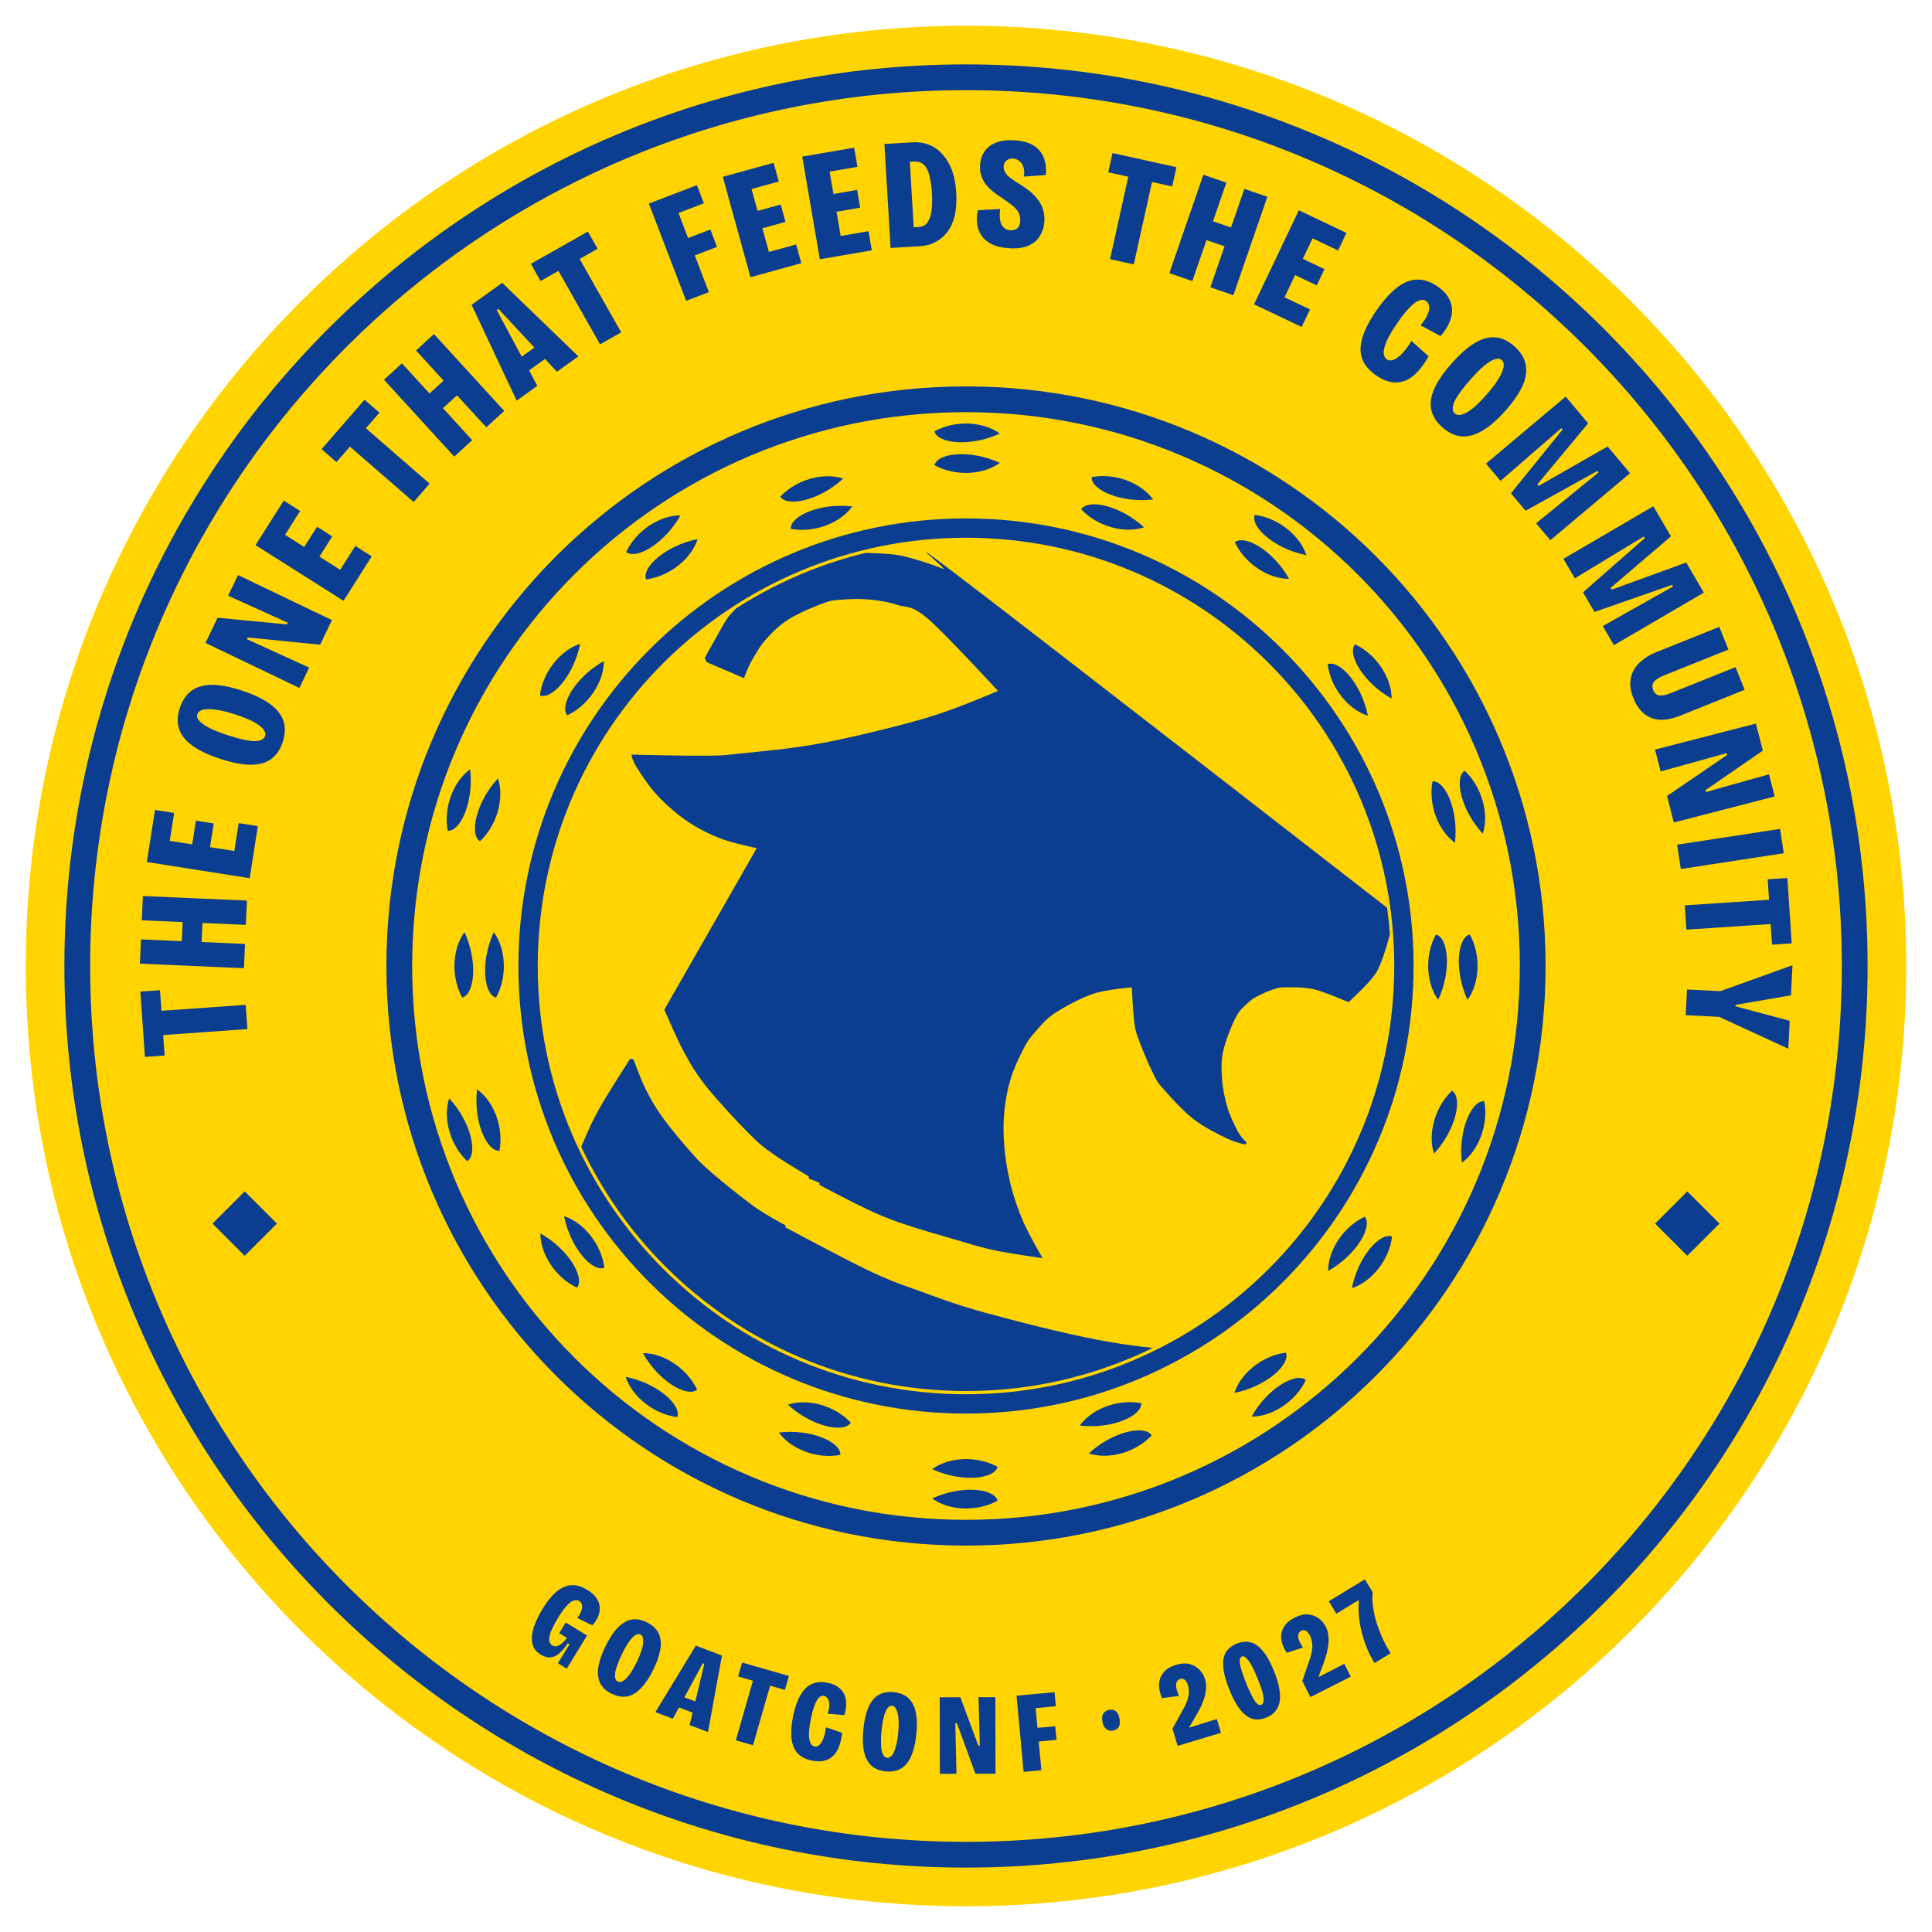
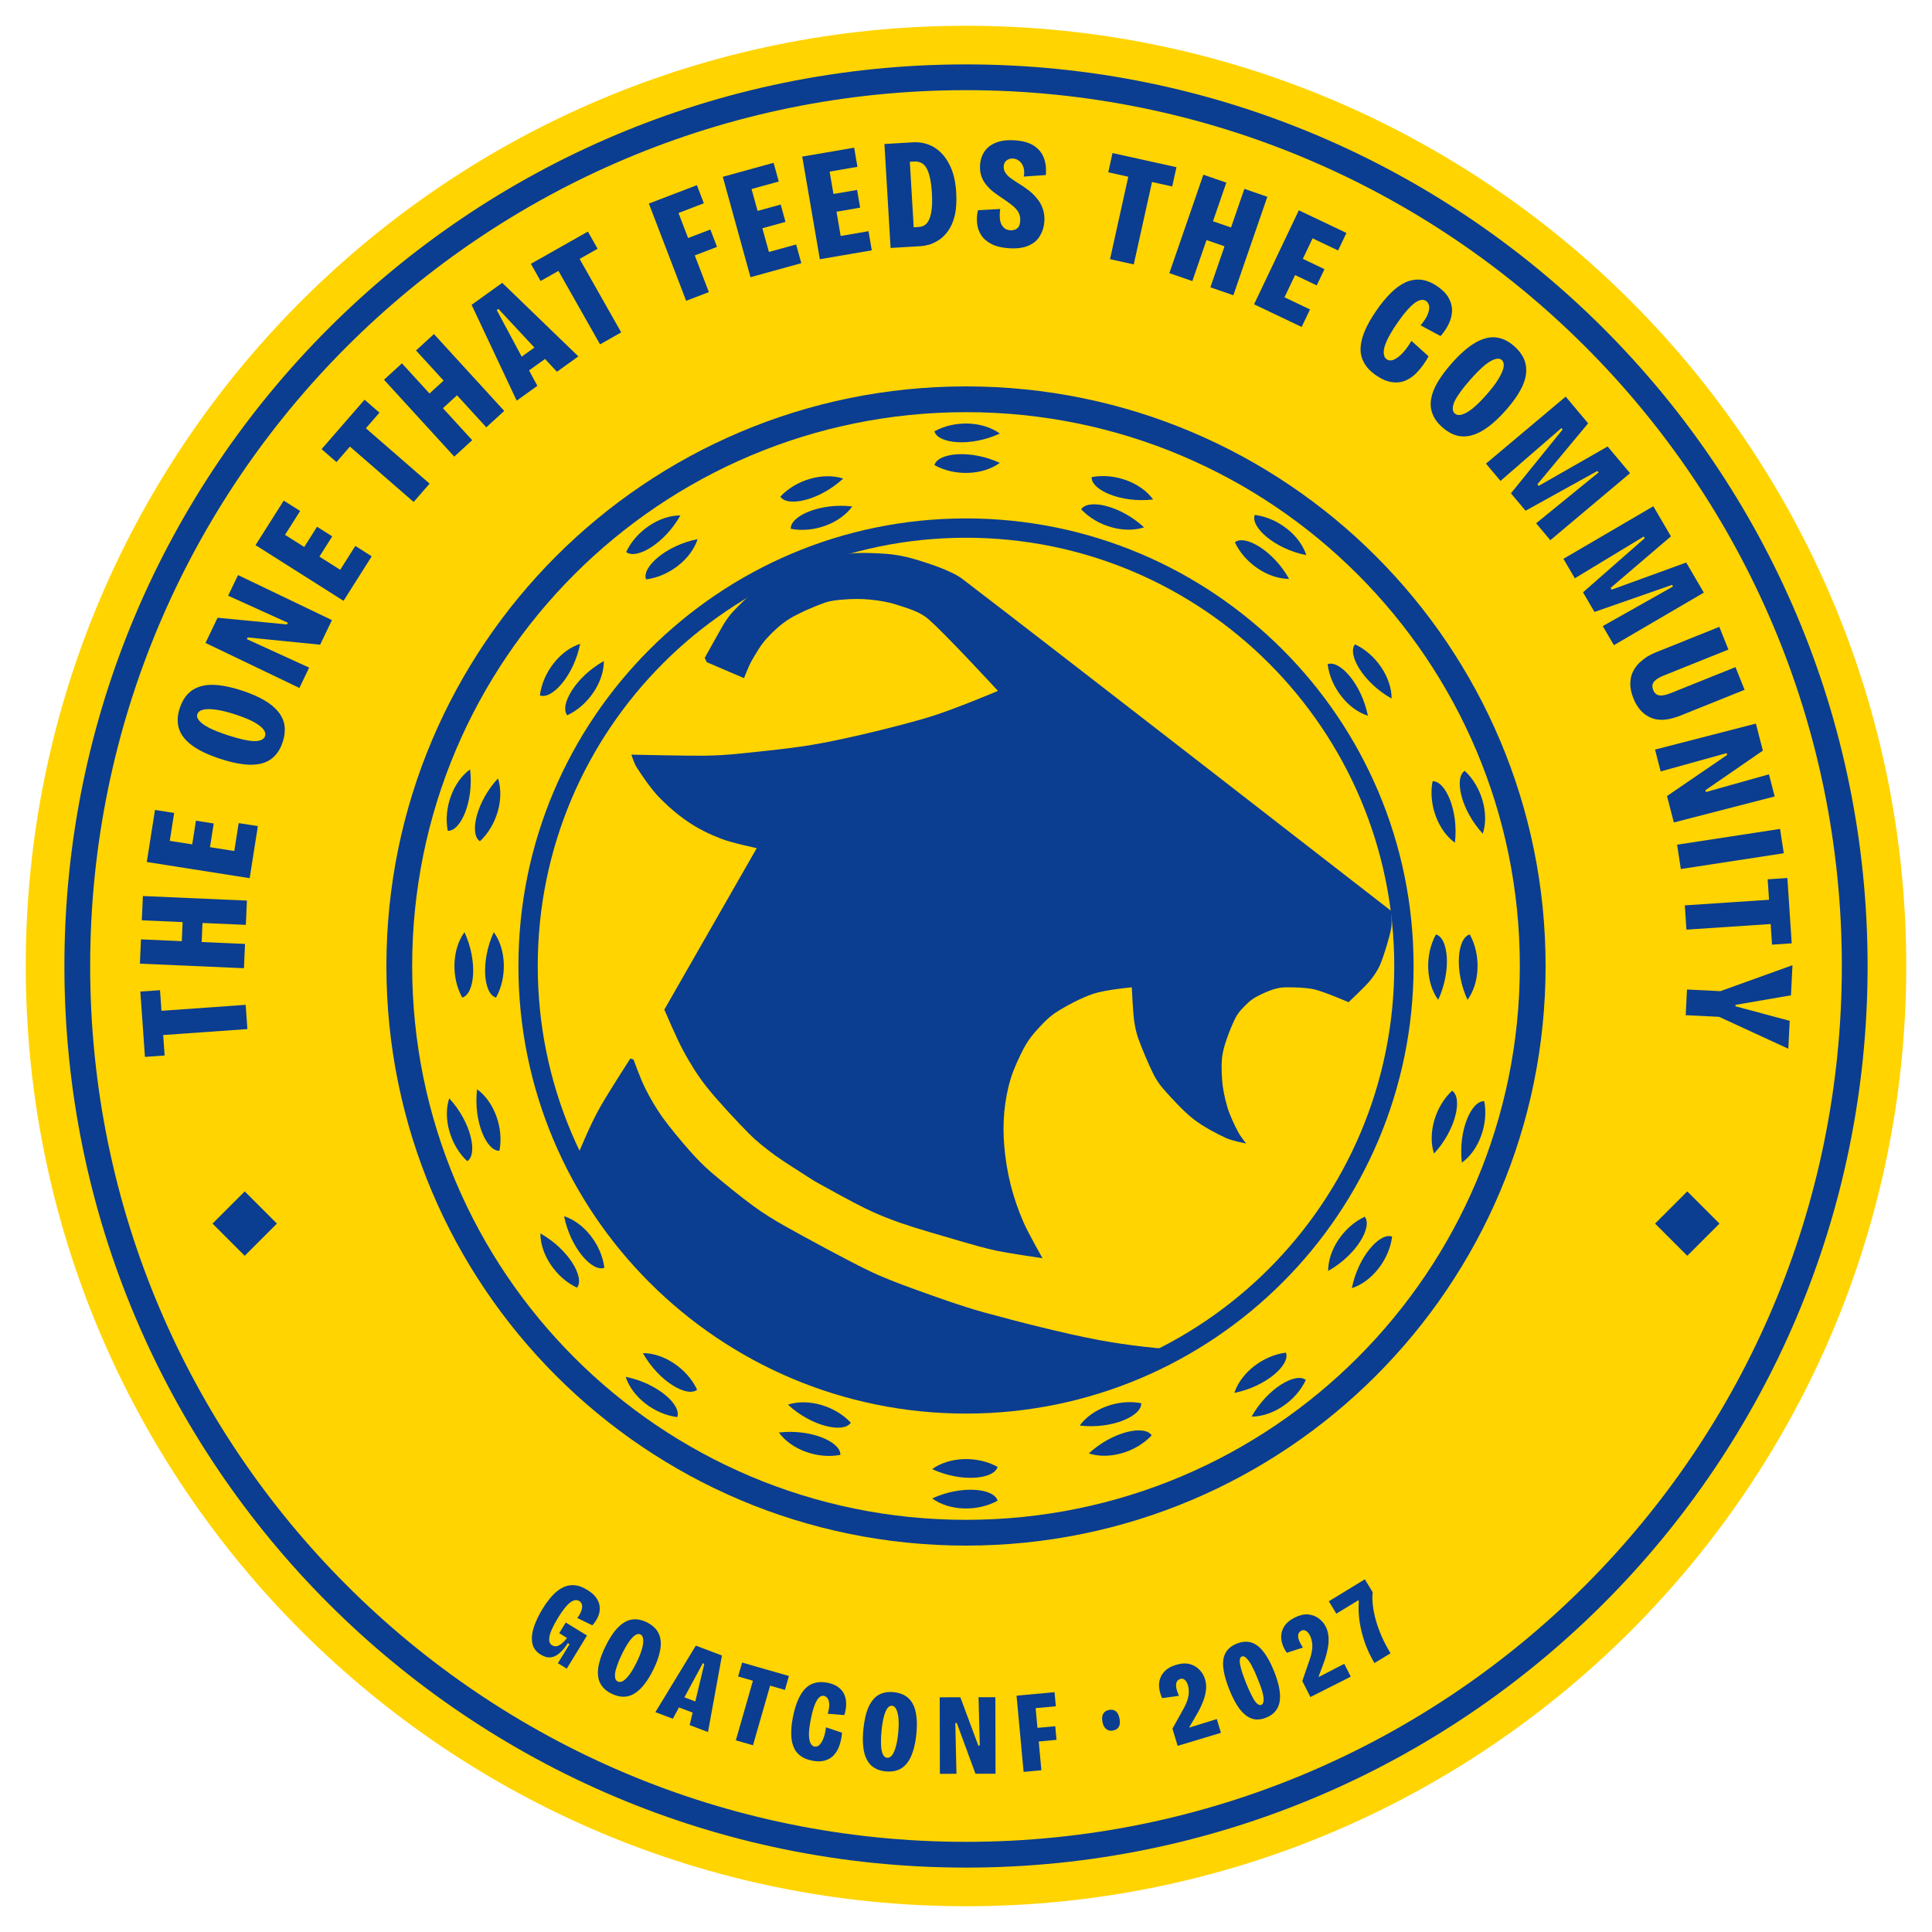
<svg xmlns="http://www.w3.org/2000/svg" viewBox="0 0 300 300" role="img" aria-label="GoatConf: the one that feeds the community">
  <defs>
    <path id="bottom-183" d="M80 252Q45 252 25 276Q5 299 5 342Q5 387 25 410Q45 433 80 433Q117 433 136 410Q155 387 155 342Q155 252 80 252Z" />
    <path id="bottom-48" d="M242 -14Q188 -14 149 7Q111 28 86 71Q61 114 49 178Q37 243 37 330Q37 449 59 525Q81 601 127 637Q173 673 244 673Q317 673 363 636Q409 600 431 524Q454 449 454 332Q454 245 441 180Q428 115 402 72Q376 29 336 8Q297 -14 242 -14ZM244 104Q257 104 267 116Q277 128 285 153Q292 178 296 220Q299 261 299 319Q299 396 293 448Q287 500 274 527Q262 554 243 554Q228 554 217 535Q205 515 199 467Q192 418 192 330Q192 266 196 223Q199 180 205 153Q212 127 222 116Q231 104 244 104Z" />
    <path id="bottom-50" d="M37 0V155L185 299Q208 322 225 345Q242 368 253 390Q263 412 268 434Q273 455 273 475Q273 498 267 514Q261 529 251 538Q240 546 225 546Q209 546 197 538Q185 530 178 513Q170 496 169 471Q168 445 172 410L27 433Q18 504 38 559Q59 613 106 643Q153 673 224 673Q295 673 341 645Q386 616 407 573Q429 530 429 483Q429 434 409 389Q390 345 359 306Q329 267 298 236Q266 205 243 184L180 126V122L427 124V0Z" />
    <path id="bottom-55" d="M70 0Q70 60 79 127Q88 193 108 262Q127 331 158 398Q189 465 233 526V535H11V660H375V530Q344 490 318 434Q292 378 272 309Q253 239 242 161Q232 83 232 0Z" />
    <path id="bottom-65" d="M9 0 132 660H373L494 0H325L256 539H242L170 0ZM126 110V208H386V110Z" />
    <path id="bottom-67" d="M271 -14Q206 -14 161 9Q116 31 89 75Q61 119 49 182Q36 244 36 323Q36 404 49 468Q62 533 89 578Q117 624 162 647Q207 671 271 671Q330 671 369 652Q409 634 433 600Q457 566 465 521Q474 477 468 425L325 409Q330 463 322 494Q313 526 297 540Q281 554 264 554Q248 554 234 542Q220 529 211 503Q201 476 196 435Q191 393 191 335Q191 249 201 200Q212 151 229 130Q247 109 267 109Q293 109 309 134Q325 160 331 202Q337 243 333 291L478 272Q484 212 477 160Q470 108 446 69Q422 30 379 8Q337 -14 271 -14Z" />
    <path id="bottom-70" d="M52 0V660H206V0ZM122 249V367H360V249ZM122 538V660H381V538Z" />
    <path id="bottom-71" d="M229 -14Q159 -14 116 32Q74 79 55 157Q37 235 37 331Q37 403 48 465Q59 527 86 573Q113 620 160 646Q207 672 280 672Q346 672 389 651Q432 630 454 595Q476 561 481 519Q486 476 477 434L333 420Q338 455 332 486Q327 517 311 536Q296 554 271 554Q245 554 227 531Q209 508 200 460Q191 411 191 336Q191 269 197 224Q203 180 214 154Q225 128 239 117Q254 106 271 106Q293 106 309 120Q324 134 334 162Q344 189 348 227H269V335H484V225V0H394L395 192H377Q376 129 361 82Q347 36 315 11Q284 -14 229 -14Z" />
    <path id="bottom-78" d="M52 0V660H230L384 243H397L387 660H532V0H359L199 438H186L195 0Z" />
    <path id="bottom-79" d="M262 -14Q204 -14 161 8Q118 29 91 72Q63 114 50 178Q36 243 36 329Q36 449 62 525Q88 601 138 637Q189 673 264 673Q321 673 365 653Q408 633 437 591Q466 550 480 485Q495 421 495 333Q495 245 480 180Q466 114 437 71Q409 28 365 7Q321 -14 262 -14ZM264 104Q287 104 304 129Q320 155 329 204Q338 252 338 323Q338 397 329 448Q319 500 302 527Q285 555 262 555Q240 555 224 529Q209 503 201 454Q193 404 193 331Q193 276 198 234Q202 191 211 162Q220 134 233 119Q246 104 264 104Z" />
    <path id="bottom-84" d="M141 0V660H295V0ZM8 535V660H428V535Z" />
    <path id="top-65" d="M8 0 130 660H369L489 0H322L253 540H240L169 0ZM124 110V208H382V110Z" />
    <path id="top-67" d="M267 -14Q202 -14 158 9Q113 31 86 75Q59 119 47 182Q35 244 35 324Q35 404 47 468Q59 532 86 578Q114 623 158 647Q203 671 267 671Q326 671 365 652Q405 633 429 599Q452 565 460 520Q468 475 462 423L319 407Q324 461 316 493Q308 525 293 540Q277 554 260 554Q244 554 231 542Q217 529 208 503Q199 477 194 435Q189 393 189 336Q189 250 199 200Q209 151 226 130Q243 108 263 108Q289 108 304 134Q320 161 325 202Q331 244 327 293L472 274Q478 212 471 160Q465 108 441 68Q417 29 374 8Q332 -14 267 -14Z" />
    <path id="top-68" d="M124 0V122H236Q268 122 289 144Q309 166 320 212Q331 259 331 330Q331 386 325 425Q319 465 307 490Q295 515 276 526Q257 538 230 538H124V660H229Q302 660 360 622Q418 583 451 509Q485 435 485 328Q485 240 467 181Q449 122 419 86Q390 50 357 32Q323 13 293 6Q262 0 241 0ZM49 0V660H203V0Z" />
    <path id="top-69" d="M49 0V660H204V0ZM155 0V123H383V0ZM155 279V393H356V279ZM155 537V660H383V537Z" />
    <path id="top-70" d="M49 0V660H203V0ZM119 249V367H354V249ZM119 537V660H375V537Z" />
    <path id="top-72" d="M324 0V660H478V0ZM49 0V660H203V0ZM139 275V401H387V275Z" />
    <path id="top-73" d="M49 0V660H205V0Z" />
    <path id="top-77" d="M49 0V660H270L359 165H372L462 660H683V0H543L551 511H539L439 0H295L196 511H184L192 0Z" />
    <path id="top-78" d="M49 0V660H226L378 245H390L381 660H526V0H353L196 434H184L192 0Z" />
    <path id="top-79" d="M259 -14Q200 -14 158 8Q115 29 88 72Q61 114 48 178Q35 243 35 329Q35 449 60 525Q85 601 135 637Q185 673 260 673Q318 673 360 653Q403 633 432 591Q461 550 475 485Q489 421 489 333Q489 245 475 180Q461 114 432 71Q404 28 361 7Q317 -14 259 -14ZM260 104Q283 104 299 129Q315 154 324 203Q332 252 332 323Q332 398 323 449Q314 500 298 528Q281 555 258 555Q237 555 222 529Q207 504 199 454Q192 404 192 331Q192 275 196 233Q200 190 208 162Q217 133 230 119Q243 104 260 104Z" />
    <path id="top-83" d="M244 -14Q175 -14 130 6Q85 26 61 59Q37 92 31 133Q24 174 32 215L172 231Q169 197 174 167Q179 137 197 119Q214 100 245 100Q259 100 273 106Q286 111 295 125Q303 139 303 164Q303 195 288 218Q273 240 246 259Q219 278 183 299Q153 316 125 335Q97 354 75 378Q53 401 41 431Q28 461 28 500Q28 550 51 589Q73 627 120 649Q166 671 235 671Q315 671 363 643Q410 615 430 568Q450 521 448 463L309 445Q312 467 308 487Q304 507 294 522Q284 537 268 546Q253 555 234 555Q217 555 205 548Q192 541 185 530Q178 518 178 502Q178 478 193 460Q207 442 230 428Q252 414 276 401Q308 384 340 363Q372 342 398 314Q425 287 440 251Q456 216 456 169Q456 121 435 79Q415 37 369 12Q322 -14 244 -14Z" />
    <path id="top-84" d="M138 0V660H292V0ZM8 535V660H423V535Z" />
    <path id="top-85" d="M264 -14Q206 -14 166 4Q127 21 103 49Q79 77 67 109Q55 142 50 171Q46 201 46 222V660H201V221Q201 183 208 161Q215 139 228 131Q241 122 262 122Q281 122 294 131Q307 139 314 161Q321 182 321 221V660H476V222Q476 101 420 44Q363 -14 264 -14Z" />
    <path id="top-89" d="M188 0V212L1 660H192L270 312H279L354 660H531L351 212V0Z" />
  </defs>
  <circle cx="150" cy="150" r="146" fill="#ffd400" />
  <circle cx="150" cy="150" r="138" fill="none" stroke="#0b3d91" stroke-width="4" />
  <circle cx="150" cy="150" r="88" fill="none" stroke="#0b3d91" stroke-width="4" />
  <circle cx="150" cy="150" r="68" fill="none" stroke="#0b3d91" stroke-width="3" />
  <g fill="#0b3d91">
    <use href="#top-84" transform="translate(38.28 157.91) rotate(265.95) translate(-5.27 0.00) scale(0.0245 -0.0245)" />
    <use href="#top-72" transform="translate(38.11 145.09) rotate(272.51) translate(-6.46 0.00) scale(0.0245 -0.0245)" />
    <use href="#top-69" transform="translate(39.36 132.60) rotate(278.94) translate(-5.01 0.00) scale(0.0245 -0.0245)" />
    <use href="#top-79" transform="translate(43.59 115.06) rotate(288.18) translate(-6.42 0.00) scale(0.0245 -0.0245)" />
    <use href="#top-78" transform="translate(49.01 101.57) rotate(295.62) translate(-7.03 0.00) scale(0.0245 -0.0245)" />
    <use href="#top-69" transform="translate(55.38 90.08) rotate(302.35) translate(-5.01 0.00) scale(0.0245 -0.0245)" />
    <use href="#top-84" transform="translate(65.47 76.52) rotate(311.00) translate(-5.27 0.00) scale(0.0245 -0.0245)" />
    <use href="#top-72" transform="translate(74.42 67.35) rotate(317.56) translate(-6.46 0.00) scale(0.0245 -0.0245)" />
    <use href="#top-65" transform="translate(84.68 59.02) rotate(324.32) translate(-5.67 0.00) scale(0.0245 -0.0245)" />
    <use href="#top-84" transform="translate(94.82 52.54) rotate(330.48) translate(-5.27 0.00) scale(0.0245 -0.0245)" />
    <use href="#top-70" transform="translate(109.88 45.43) rotate(339.01) translate(-4.77 0.00) scale(0.0245 -0.0245)" />
    <use href="#top-69" transform="translate(120.21 42.03) rotate(344.57) translate(-5.01 0.00) scale(0.0245 -0.0245)" />
    <use href="#top-69" transform="translate(131.06 39.61) rotate(350.26) translate(-5.01 0.00) scale(0.0245 -0.0245)" />
    <use href="#top-68" transform="translate(143.38 38.20) rotate(356.61) translate(-6.30 0.00) scale(0.0245 -0.0245)" />
    <use href="#top-83" transform="translate(156.63 38.20) rotate(363.40) translate(-5.87 0.00) scale(0.0245 -0.0245)" />
    <use href="#top-84" transform="translate(174.21 40.65) rotate(372.49) translate(-5.27 0.00) scale(0.0245 -0.0245)" />
    <use href="#top-72" transform="translate(186.55 44.13) rotate(379.05) translate(-6.46 0.00) scale(0.0245 -0.0245)" />
    <use href="#top-69" transform="translate(198.17 48.89) rotate(385.47) translate(-5.01 0.00) scale(0.0245 -0.0245)" />
    <use href="#top-67" transform="translate(213.52 57.76) rotate(394.55) translate(-6.10 0.00) scale(0.0245 -0.0245)" />
    <use href="#top-79" transform="translate(224.24 66.14) rotate(401.52) translate(-6.42 0.00) scale(0.0245 -0.0245)" />
    <use href="#top-77" transform="translate(235.74 77.94) rotate(409.95) translate(-8.97 0.00) scale(0.0245 -0.0245)" />
    <use href="#top-77" transform="translate(246.69 93.48) rotate(419.69) translate(-8.97 0.00) scale(0.0245 -0.0245)" />
    <use href="#top-85" transform="translate(253.93 108.25) rotate(428.11) translate(-6.39 0.00) scale(0.0245 -0.0245)" />
    <use href="#top-78" transform="translate(258.45 122.04) rotate(435.54) translate(-7.03 0.00) scale(0.0245 -0.0245)" />
    <use href="#top-73" transform="translate(260.71 133.05) rotate(441.29) translate(-3.11 0.00) scale(0.0245 -0.0245)" />
    <use href="#top-84" transform="translate(261.75 142.58) rotate(446.20) translate(-5.38 0.00) scale(0.0245 -0.0245)" />
    <use href="#top-89" transform="translate(261.86 155.56) rotate(452.85) translate(-6.52 0.00) scale(0.0245 -0.0245)" />
    <use href="#bottom-71" transform="translate(91.58 245.55) rotate(31.44) translate(-4.69 13.43) scale(0.018 -0.018)" />
    <use href="#bottom-79" transform="translate(100.94 250.69) rotate(25.98) translate(-4.70 13.43) scale(0.018 -0.018)" />
    <use href="#bottom-65" transform="translate(110.33 254.74) rotate(20.74) translate(-4.23 13.43) scale(0.018 -0.018)" />
    <use href="#bottom-84" transform="translate(119.11 257.66) rotate(16.01) translate(-3.73 13.43) scale(0.018 -0.018)" />
    <use href="#bottom-67" transform="translate(128.41 259.90) rotate(11.11) translate(-4.54 13.43) scale(0.018 -0.018)" />
    <use href="#bottom-79" transform="translate(138.92 261.45) rotate(5.68) translate(-4.78 13.43) scale(0.018 -0.018)" />
    <use href="#bottom-78" transform="translate(150.23 262.00) rotate(-0.12) translate(-5.25 13.43) scale(0.018 -0.018)" />
    <use href="#bottom-70" transform="translate(160.33 261.52) rotate(-5.29) translate(-3.57 13.43) scale(0.018 -0.018)" />
    <use href="#bottom-183" transform="translate(171.15 259.98) rotate(-10.89) translate(-1.45 13.43) scale(0.018 -0.018)" />
    <use href="#bottom-50" transform="translate(182.30 257.24) rotate(-16.76) translate(-4.12 13.43) scale(0.018 -0.018)" />
    <use href="#bottom-48" transform="translate(191.56 254.00) rotate(-21.78) translate(-4.39 13.43) scale(0.018 -0.018)" />
    <use href="#bottom-50" transform="translate(200.53 249.96) rotate(-26.82) translate(-4.15 13.43) scale(0.018 -0.018)" />
    <use href="#bottom-55" transform="translate(208.34 245.61) rotate(-31.39) translate(-3.49 13.43) scale(0.018 -0.018)" />
    <path d="M33 190 l5 -5 l5 5 l-5 5 Z" />
    <path d="M257 190 l5 -5 l5 5 l-5 5 Z" />
  </g>
  <g fill="#0b3d91">
    <path transform="translate(225.60 150.00) rotate(180.0) scale(0.875) translate(-6 -7)" d="M3.4 1C1.2 4 1 9 3 12.6c2.2-.6 2.8-6.4.4-11.6zM8.6 1c2.2 3 2.4 8 .4 11.6-2.2-.6-2.8-6.4-.4-11.6z" />
    <path transform="translate(226.46 174.84) rotate(198.0) scale(0.875) translate(-6 -7)" d="M3.4 1C1.2 4 1 9 3 12.6c2.2-.6 2.8-6.4.4-11.6zM8.6 1c2.2 3 2.4 8 .4 11.6-2.2-.6-2.8-6.4-.4-11.6z" />
    <path transform="translate(211.16 194.44) rotate(216.0) scale(0.875) translate(-6 -7)" d="M3.4 1C1.2 4 1 9 3 12.6c2.2-.6 2.8-6.4.4-11.6zM8.6 1c2.2 3 2.4 8 .4 11.6-2.2-.6-2.8-6.4-.4-11.6z" />
    <path transform="translate(197.26 215.04) rotate(234.0) scale(0.875) translate(-6 -7)" d="M3.4 1C1.2 4 1 9 3 12.6c2.2-.6 2.8-6.4.4-11.6zM8.6 1c2.2 3 2.4 8 .4 11.6-2.2-.6-2.8-6.4-.4-11.6z" />
    <path transform="translate(173.36 221.90) rotate(252.0) scale(0.875) translate(-6 -7)" d="M3.4 1C1.2 4 1 9 3 12.6c2.2-.6 2.8-6.4.4-11.6zM8.6 1c2.2 3 2.4 8 .4 11.6-2.2-.6-2.8-6.4-.4-11.6z" />
    <path transform="translate(150.00 230.40) rotate(270.0) scale(0.875) translate(-6 -7)" d="M3.4 1C1.2 4 1 9 3 12.6c2.2-.6 2.8-6.4.4-11.6zM8.6 1c2.2 3 2.4 8 .4 11.6-2.2-.6-2.8-6.4-.4-11.6z" />
    <path transform="translate(126.64 221.90) rotate(288.0) scale(0.875) translate(-6 -7)" d="M3.4 1C1.2 4 1 9 3 12.6c2.2-.6 2.8-6.4.4-11.6zM8.6 1c2.2 3 2.4 8 .4 11.6-2.2-.6-2.8-6.4-.4-11.6z" />
    <path transform="translate(102.74 215.04) rotate(306.0) scale(0.875) translate(-6 -7)" d="M3.4 1C1.2 4 1 9 3 12.6c2.2-.6 2.8-6.4.4-11.6zM8.6 1c2.2 3 2.4 8 .4 11.6-2.2-.6-2.8-6.4-.4-11.6z" />
    <path transform="translate(88.84 194.44) rotate(324.0) scale(0.875) translate(-6 -7)" d="M3.4 1C1.2 4 1 9 3 12.6c2.2-.6 2.8-6.4.4-11.6zM8.6 1c2.2 3 2.4 8 .4 11.6-2.2-.6-2.8-6.4-.4-11.6z" />
    <path transform="translate(73.54 174.84) rotate(342.0) scale(0.875) translate(-6 -7)" d="M3.4 1C1.2 4 1 9 3 12.6c2.2-.6 2.8-6.4.4-11.6zM8.6 1c2.2 3 2.4 8 .4 11.6-2.2-.6-2.8-6.4-.4-11.6z" />
    <path transform="translate(74.40 150.00) rotate(360.0) scale(0.875) translate(-6 -7)" d="M3.4 1C1.2 4 1 9 3 12.6c2.2-.6 2.8-6.4.4-11.6zM8.6 1c2.2 3 2.4 8 .4 11.6-2.2-.6-2.8-6.4-.4-11.6z" />
    <path transform="translate(73.54 125.16) rotate(378.0) scale(0.875) translate(-6 -7)" d="M3.4 1C1.2 4 1 9 3 12.6c2.2-.6 2.8-6.4.4-11.6zM8.6 1c2.2 3 2.4 8 .4 11.6-2.2-.6-2.8-6.4-.4-11.6z" />
    <path transform="translate(88.84 105.56) rotate(396.0) scale(0.875) translate(-6 -7)" d="M3.4 1C1.2 4 1 9 3 12.6c2.2-.6 2.8-6.4.4-11.6zM8.6 1c2.2 3 2.4 8 .4 11.6-2.2-.6-2.8-6.4-.4-11.6z" />
    <path transform="translate(102.74 84.96) rotate(414.0) scale(0.875) translate(-6 -7)" d="M3.4 1C1.2 4 1 9 3 12.6c2.2-.6 2.8-6.4.4-11.6zM8.6 1c2.2 3 2.4 8 .4 11.6-2.2-.6-2.8-6.4-.4-11.6z" />
    <path transform="translate(126.64 78.10) rotate(432.0) scale(0.875) translate(-6 -7)" d="M3.4 1C1.2 4 1 9 3 12.6c2.2-.6 2.8-6.4.4-11.6zM8.6 1c2.2 3 2.4 8 .4 11.6-2.2-.6-2.8-6.4-.4-11.6z" />
    <path transform="translate(150.00 69.60) rotate(450.0) scale(0.875) translate(-6 -7)" d="M3.4 1C1.2 4 1 9 3 12.6c2.2-.6 2.8-6.4.4-11.6zM8.6 1c2.2 3 2.4 8 .4 11.6-2.2-.6-2.8-6.4-.4-11.6z" />
    <path transform="translate(173.36 78.10) rotate(468.0) scale(0.875) translate(-6 -7)" d="M3.4 1C1.2 4 1 9 3 12.6c2.2-.6 2.8-6.4.4-11.6zM8.6 1c2.2 3 2.4 8 .4 11.6-2.2-.6-2.8-6.4-.4-11.6z" />
    <path transform="translate(197.26 84.96) rotate(486.0) scale(0.875) translate(-6 -7)" d="M3.4 1C1.2 4 1 9 3 12.6c2.2-.6 2.8-6.4.4-11.6zM8.6 1c2.2 3 2.4 8 .4 11.6-2.2-.6-2.8-6.4-.4-11.6z" />
    <path transform="translate(211.16 105.56) rotate(504.0) scale(0.875) translate(-6 -7)" d="M3.4 1C1.2 4 1 9 3 12.6c2.2-.6 2.8-6.4.4-11.6zM8.6 1c2.2 3 2.4 8 .4 11.6-2.2-.6-2.8-6.4-.4-11.6z" />
    <path transform="translate(226.46 125.16) rotate(522.0) scale(0.875) translate(-6 -7)" d="M3.4 1C1.2 4 1 9 3 12.6c2.2-.6 2.8-6.4.4-11.6zM8.6 1c2.2 3 2.4 8 .4 11.6-2.2-.6-2.8-6.4-.4-11.6z" />
  </g>
  <clipPath id="seal-coin">
-     <circle cx="150" cy="150" r="66" />
+     <circle cx="150" cy="150" r="68" />
  </clipPath>
  <g clip-path="url(#seal-coin)">
-     <path fill="#0b3d91" fill-rule="evenodd" transform="translate(86 86) scale(0.32995)" d="M138.5 0.0 C145.1 -0.8 151.6 -0.3 156.5 0.0 C161.4 0.3 163.6 0.8 168.0 2.0 C172.4 3.2 178.9 5.3 183.0 7.0 C187.1 8.7 157.3 -14.8 192.5 12.0 C227.7 38.8 394.0 168.0 394.0 168.0 C394.0 168.0 394.8 172.3 394.0 176.5 C393.2 180.7 390.7 188.9 389.0 193.0 C387.3 197.1 386.5 198.0 384.0 201.0 C381.5 204.0 374.0 211.0 374.0 211.0 C374.0 211.0 362.9 206.2 358.0 205.0 C353.1 203.8 347.8 204.0 344.5 204.0 C341.2 204.0 340.7 204.3 338.5 205.0 C336.3 205.7 333.4 207.0 331.5 208.0 C329.6 209.0 328.8 209.3 327.0 211.0 C325.2 212.7 323.0 214.2 321.0 218.0 C319.0 221.8 316.1 229.1 315.0 234.0 C313.9 238.9 314.2 243.1 314.5 247.5 C314.8 251.9 315.8 256.4 317.0 260.5 C318.2 264.6 320.5 269.2 322.0 272.0 C323.5 274.8 326.0 277.0 326.0 277.0 C326.0 277.0 325.5 278.0 325.5 278.0 C325.5 278.0 320.6 277.0 316.5 275.0 C312.4 273.0 305.9 269.8 301.0 266.0 C296.1 262.2 290.2 255.6 287.0 252.0 C283.8 248.4 284.0 248.5 282.0 244.5 C280.0 240.5 276.5 232.2 275.0 228.0 C273.5 223.8 273.5 223.0 273.0 219.0 C272.5 215.0 272.0 204.0 272.0 204.0 C272.0 204.0 260.0 205.0 254.0 207.0 C248.0 209.0 240.6 213.0 236.0 216.0 C231.4 219.0 229.0 222.2 226.5 225.0 C224.0 227.8 222.9 229.3 221.0 233.0 C219.1 236.7 216.5 242.1 215.0 247.0 C213.5 251.9 212.5 257.2 212.0 262.5 C211.5 267.8 211.5 273.2 212.0 279.0 C212.5 284.8 213.5 291.1 215.0 297.0 C216.5 302.9 218.5 308.8 221.0 314.5 C223.5 320.2 230.0 331.5 230.0 331.5 C230.0 331.5 214.9 329.3 208.5 328.0 C202.1 326.7 199.0 325.7 191.5 323.5 C184.0 321.3 171.0 317.6 163.5 315.0 C156.0 312.4 152.9 311.0 146.5 308.0 C140.1 305.0 125.0 297.0 125.0 297.0 C125.0 297.0 125.0 296.0 125.0 296.0 C125.0 296.0 120.0 294.0 120.0 294.0 C120.0 294.0 120.0 293.0 120.0 293.0 C120.0 293.0 108.7 286.3 104.0 283.0 C99.3 279.7 97.3 278.3 92.0 273.0 C86.7 267.7 77.2 257.5 72.0 251.0 C66.8 244.5 64.3 240.1 61.0 234.0 C57.7 227.9 52.0 214.5 52.0 214.5 C52.0 214.5 95.5 138.5 95.5 138.5 C95.5 138.5 83.9 136.1 78.5 134.0 C73.1 131.9 67.9 129.3 63.0 126.0 C58.1 122.7 53.0 118.2 49.0 114.0 C45.0 109.8 41.1 103.8 39.0 100.5 C36.9 97.2 36.5 94.5 36.5 94.5 C36.5 94.5 62.5 95.1 71.0 95.0 C79.5 94.9 78.2 95.0 87.5 94.0 C96.8 93.0 111.8 91.8 126.5 89.0 C141.2 86.2 162.2 81.1 176.0 77.0 C189.8 72.9 209.0 64.5 209.0 64.5 C209.0 64.5 183.9 37.2 176.0 30.5 C168.1 23.8 166.1 25.5 161.5 24.0 C156.9 22.5 152.7 21.9 148.5 21.5 C144.3 21.1 140.0 21.2 136.5 21.5 C133.0 21.8 131.8 21.5 127.5 23.0 C123.2 24.5 115.6 27.7 111.0 30.5 C106.4 33.3 103.0 36.7 100.0 40.0 C97.0 43.3 94.8 47.4 93.0 50.5 C91.2 53.6 89.5 58.5 89.5 58.5 C89.5 58.5 72.0 51.0 72.0 51.0 C72.0 51.0 71.0 49.0 71.0 49.0 C71.0 49.0 77.8 36.7 80.0 33.0 C82.2 29.3 82.0 29.7 84.5 27.0 C87.0 24.3 91.8 19.7 95.0 17.0 C98.2 14.3 100.3 13.0 104.0 11.0 C107.7 9.0 111.2 6.8 117.0 5.0 C122.8 3.2 131.9 0.8 138.5 0.0Z M36.0 237.5 C36.0 237.5 37.5 238.0 37.5 238.0 C37.5 238.0 40.8 247.0 43.0 251.5 C45.2 256.0 47.5 260.1 51.0 265.0 C54.5 269.9 60.2 276.7 64.0 281.0 C67.8 285.3 69.0 286.7 74.0 291.0 C79.0 295.3 88.2 302.8 94.0 307.0 C99.8 311.2 109.0 316.0 109.0 316.0 C109.0 316.0 109.0 317.0 109.0 317.0 C109.0 317.0 137.4 332.2 147.5 337.0 C157.6 341.8 160.3 342.7 169.5 346.0 C178.7 349.3 188.0 353.0 202.5 357.0 C217.0 361.0 240.4 367.0 256.5 370.0 C272.6 373.0 282.0 373.9 299.0 375.0 C316.0 376.1 358.5 376.5 358.5 376.5 C358.5 376.5 326.7 433.6 320.0 445.5 C313.3 457.4 318.5 448.0 318.5 448.0 C318.5 448.0 48.0 448.0 48.0 448.0 C48.0 448.0 35.7 425.2 28.0 412.5 C20.3 399.8 6.7 380.2 2.0 371.5 C-2.7 362.8 0.2 367.8 0.0 360.0 C-0.2 352.2 -0.3 336.2 1.0 325.0 C2.3 313.8 5.8 300.6 8.0 292.5 C10.2 284.4 11.7 281.9 14.0 276.5 C16.3 271.1 18.3 266.5 22.0 260.0 C25.7 253.5 36.0 237.5 36.0 237.5Z" />
+     <path fill="#0b3d91" fill-rule="evenodd" transform="translate(86 86) scale(0.32995)" d="M138.5 0.0 C144.5 -0.8 151.6 -0.3 156.5 0.0 C160.4 0.3 164.2 1.0 168.0 2.0 C172.4 3.2 178.9 5.3 183.0 7.0 C186.3 8.4 189.7 9.8 192.5 12.0 C227.7 38.8 394.0 168.0 394.0 168.0 C394.0 168.0 394.6 173.7 394.0 176.5 C393.2 180.7 390.7 188.9 389.0 193.0 C387.8 195.9 386.0 198.6 384.0 201.0 C381.5 204.0 374.0 211.0 374.0 211.0 C374.0 211.0 362.9 206.2 358.0 205.0 C353.6 204.0 347.8 204.0 344.5 204.0 C342.5 204.0 340.4 204.4 338.5 205.0 C336.3 205.7 333.4 207.0 331.5 208.0 C329.9 208.8 328.3 209.8 327.0 211.0 C325.2 212.7 322.4 215.3 321.0 218.0 C319.0 221.8 316.1 229.1 315.0 234.0 C314.0 238.4 314.2 243.1 314.5 247.5 C314.8 251.9 315.8 256.4 317.0 260.5 C318.2 264.5 320.5 269.2 322.0 272.0 C323.0 274.0 325.8 277.5 325.8 277.5 C325.8 277.5 319.4 276.3 316.5 275.0 C312.4 273.1 305.7 269.7 301.0 266.0 C296.1 262.2 290.2 255.6 287.0 252.0 C285.0 249.7 283.3 247.2 282.0 244.5 C280.0 240.5 276.5 232.2 275.0 228.0 C274.0 225.1 273.4 222.0 273.0 219.0 C272.5 215.0 272.0 204.0 272.0 204.0 C272.0 204.0 259.8 205.1 254.0 207.0 C248.0 209.0 240.6 213.0 236.0 216.0 C232.4 218.4 229.0 222.2 226.5 225.0 C224.4 227.4 222.5 230.1 221.0 233.0 C219.1 236.7 216.5 242.1 215.0 247.0 C213.5 251.9 212.5 257.3 212.0 262.5 C211.5 267.8 211.5 273.5 212.0 279.0 C212.5 284.8 213.5 291.1 215.0 297.0 C216.5 302.9 218.5 308.8 221.0 314.5 C223.5 320.2 230.0 331.5 230.0 331.5 C230.0 331.5 214.9 329.3 208.5 328.0 C202.8 326.8 197.1 325.1 191.5 323.5 C184.0 321.3 171.0 317.6 163.5 315.0 C157.7 313.0 152.0 310.7 146.5 308.0 C140.1 304.9 129.4 298.9 125.0 296.5 C123.3 295.6 121.6 294.6 120.0 293.5 C116.5 291.2 108.7 286.4 104.0 283.0 C99.8 279.9 95.7 276.7 92.0 273.0 C86.7 267.7 77.2 257.5 72.0 251.0 C67.8 245.7 64.2 239.9 61.0 234.0 C57.7 227.9 52.0 214.5 52.0 214.5 C52.0 214.5 95.5 138.5 95.5 138.5 C95.5 138.5 83.9 136.1 78.5 134.0 C73.1 131.9 67.8 129.3 63.0 126.0 C58.1 122.7 53.0 118.2 49.0 114.0 C45.2 109.9 41.1 103.8 39.0 100.5 C37.8 98.7 36.5 94.5 36.5 94.5 C36.5 94.5 62.5 95.1 71.0 95.0 C76.5 94.9 82.0 94.6 87.5 94.0 C96.8 93.0 113.6 91.5 126.5 89.0 C141.2 86.2 162.2 81.1 176.0 77.0 C187.3 73.7 209.0 64.5 209.0 64.5 C209.0 64.5 183.9 37.2 176.0 30.5 C172.0 27.1 166.1 25.5 161.5 24.0 C157.3 22.6 152.7 21.9 148.5 21.5 C144.5 21.1 140.0 21.2 136.5 21.5 C133.5 21.7 130.4 22.0 127.5 23.0 C123.2 24.5 115.6 27.7 111.0 30.5 C106.9 33.0 103.0 36.7 100.0 40.0 C97.2 43.1 94.8 47.4 93.0 50.5 C91.6 53.0 89.5 58.5 89.5 58.5 C89.5 58.5 72.0 51.0 72.0 51.0 C72.0 51.0 71.0 49.0 71.0 49.0 C71.0 49.0 77.8 36.7 80.0 33.0 C81.3 30.9 82.8 28.8 84.5 27.0 C87.0 24.3 91.8 19.7 95.0 17.0 C97.8 14.7 100.8 12.7 104.0 11.0 C107.7 9.0 112.5 6.4 117.0 5.0 C122.8 3.2 131.9 0.8 138.5 0.0Z M36.0 237.5 C36.0 237.5 37.5 238.0 37.5 238.0 C37.5 238.0 40.8 247.2 43.0 251.5 C45.2 256.0 48.0 260.7 51.0 265.0 C54.5 269.9 60.2 276.7 64.0 281.0 C67.1 284.5 70.4 287.9 74.0 291.0 C79.0 295.3 88.2 302.8 94.0 307.0 C98.8 310.5 103.8 313.6 109.0 316.5 C117.9 321.5 137.4 332.1 147.5 337.0 C154.6 340.5 162.1 343.3 169.5 346.0 C178.7 349.3 191.3 353.9 202.5 357.0 C217.0 361.0 240.4 367.0 256.5 370.0 C270.5 372.6 284.8 374.1 299.0 375.0 C316.0 376.1 358.5 376.5 358.5 376.5 C358.5 376.5 326.7 433.6 320.0 445.5 C319.5 446.3 318.5 448.0 318.5 448.0 C318.5 448.0 48.0 448.0 48.0 448.0 C48.0 448.0 35.0 424.1 28.0 412.5 C20.3 399.8 6.7 380.2 2.0 371.5 C0.2 368.1 0.1 363.9 0.0 360.0 C-0.2 352.2 -0.3 336.2 1.0 325.0 C2.3 314.0 5.8 300.6 8.0 292.5 C9.5 287.0 11.7 281.7 14.0 276.5 C16.3 271.1 19.0 265.3 22.0 260.0 C25.7 253.5 36.0 237.5 36.0 237.5Z" />
  </g>
</svg>
